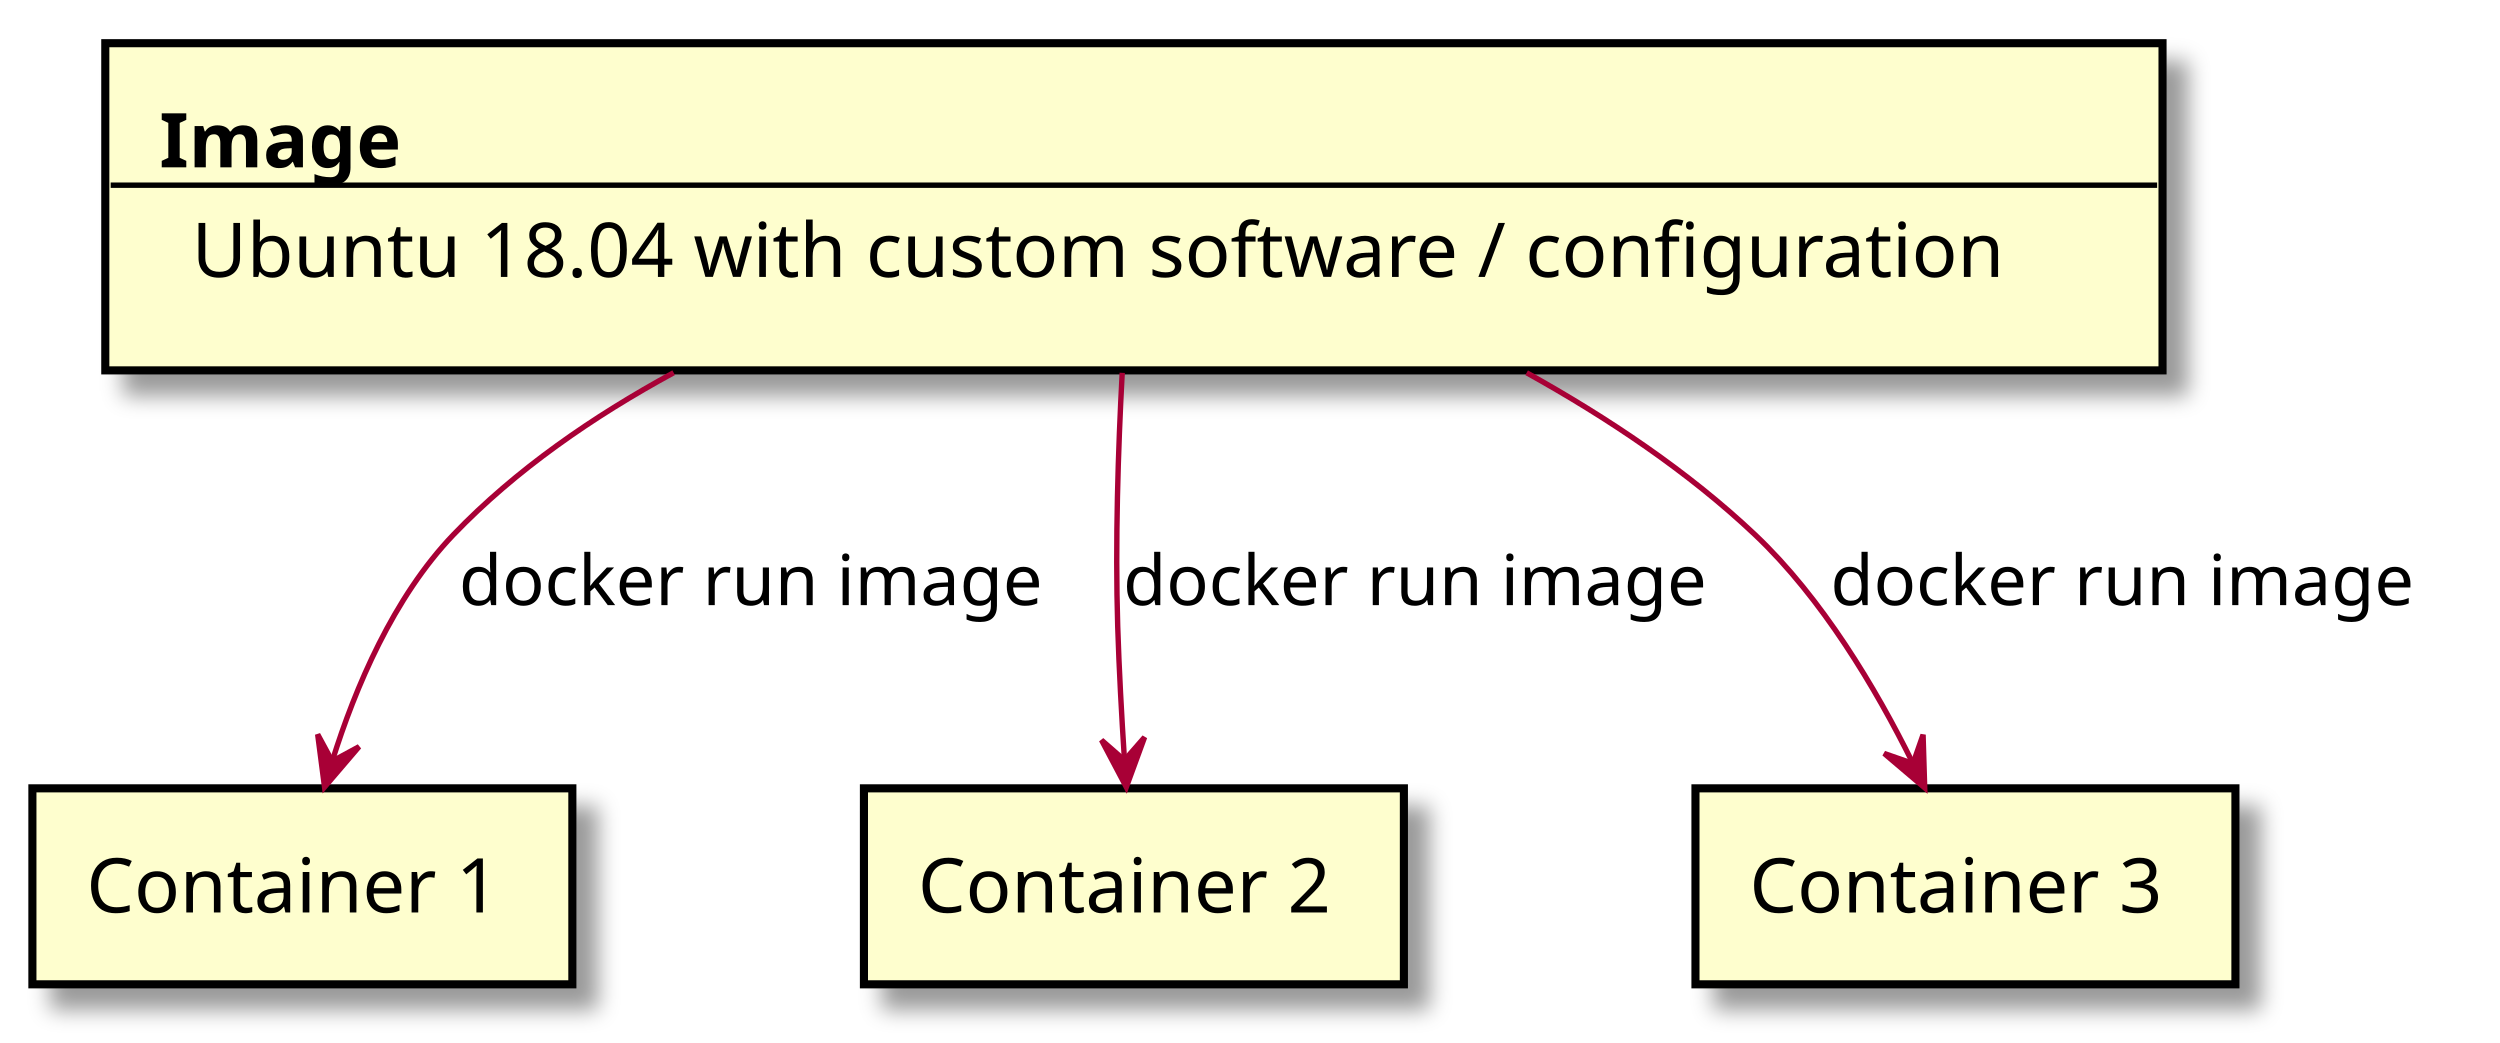
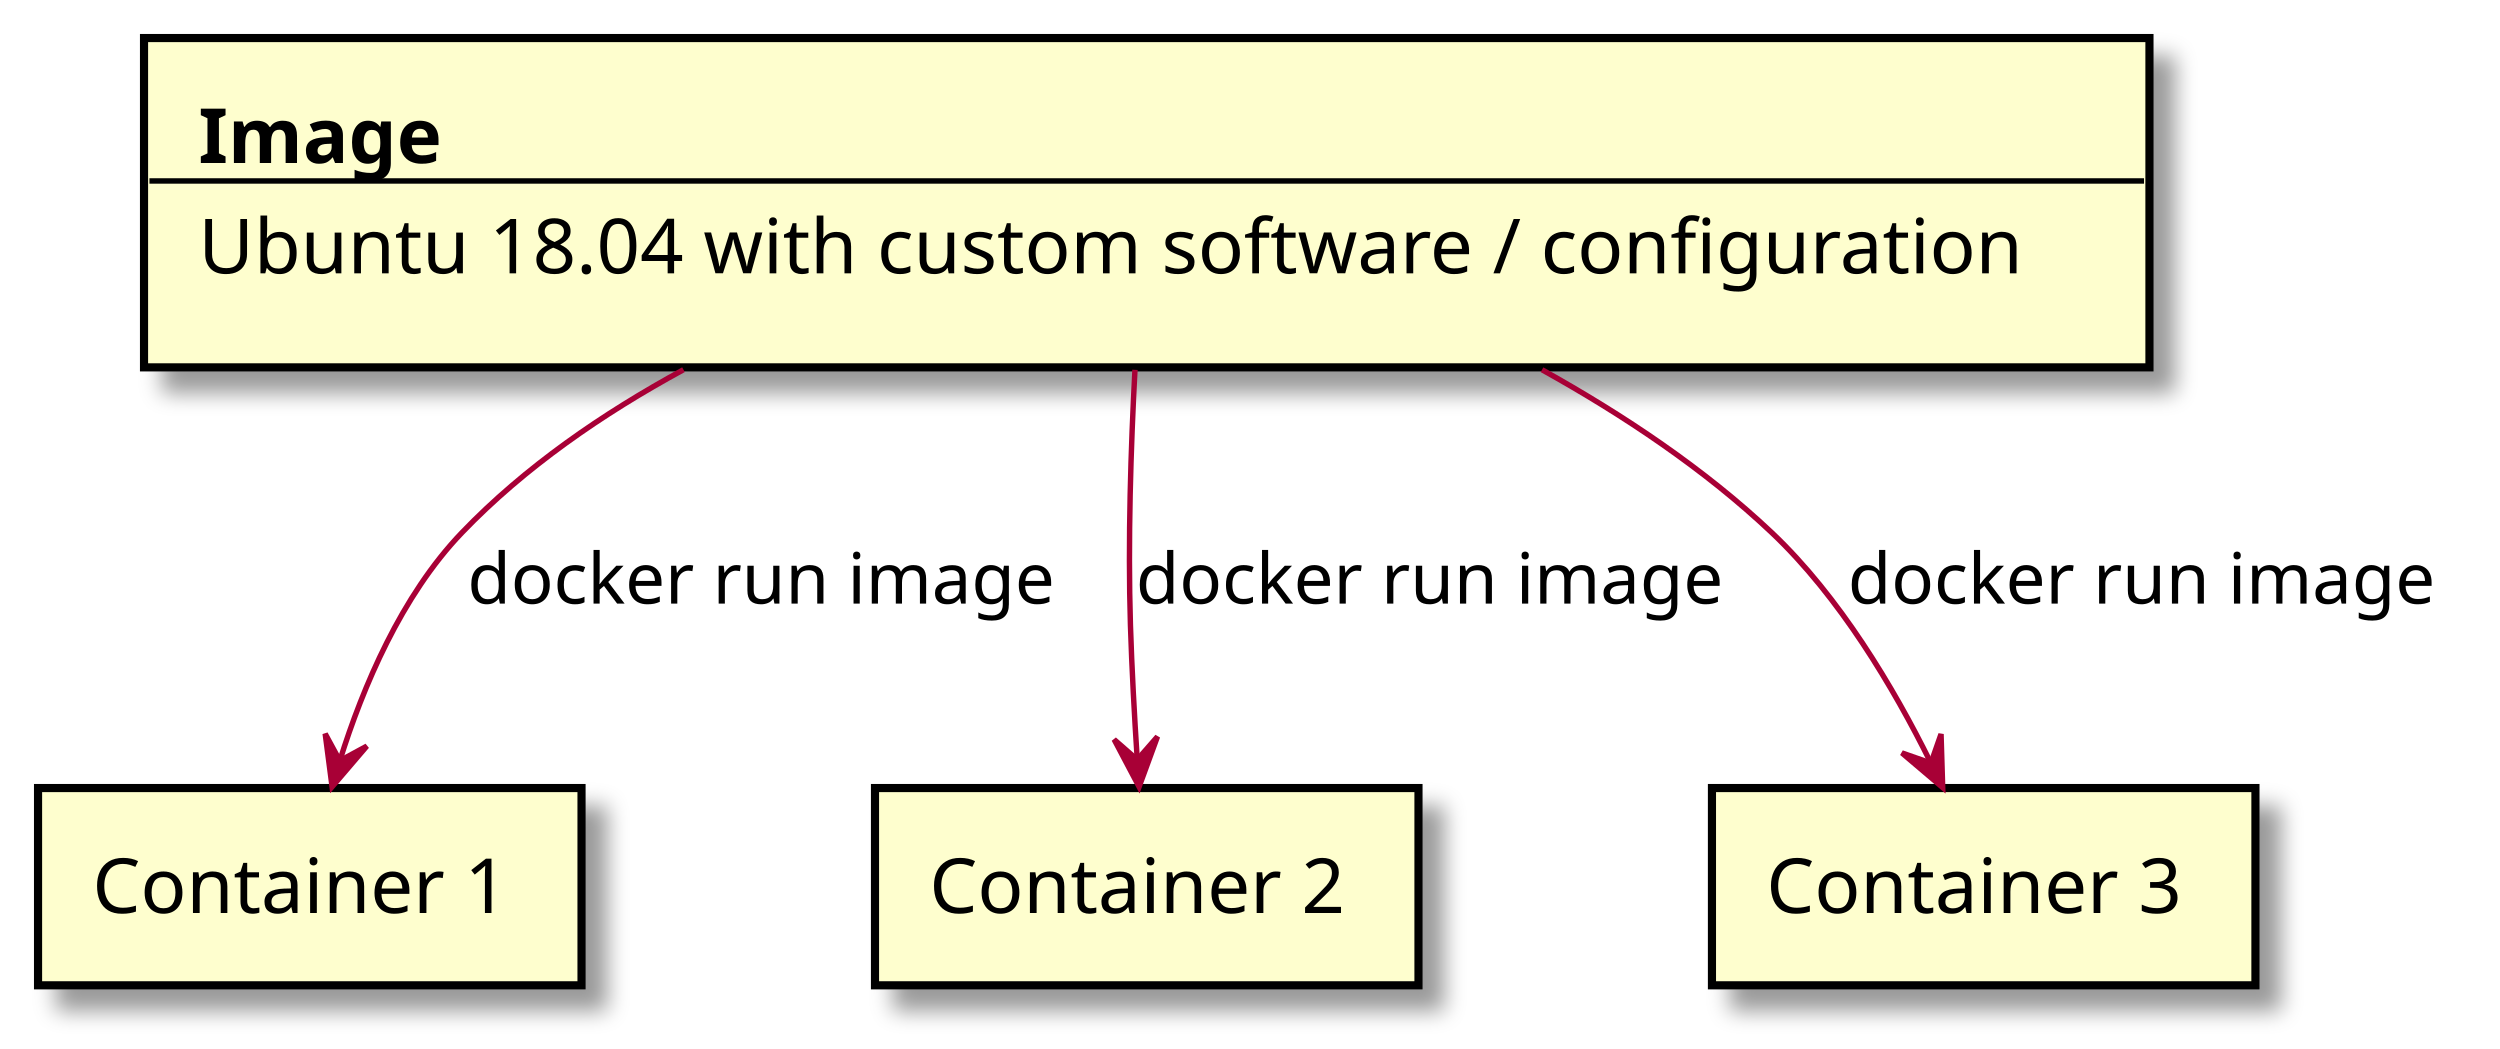
- <svg xmlns="http://www.w3.org/2000/svg" contentScriptType="application/ecmascript" contentStyleType="text/css" height="193px" preserveAspectRatio="none" style="width:463px;height:193px;" version="1.1" viewBox="0 0 463 193" width="463px" zoomAndPan="magnify">
+ <svg xmlns="http://www.w3.org/2000/svg" contentScriptType="application/ecmascript" contentStyleType="text/css" height="193px" preserveAspectRatio="none" style="width:460px;height:193px;" version="1.1" viewBox="0 0 460 193" width="460px" zoomAndPan="magnify">
  <defs>
    <filter height="300%" id="f11jtse3kv6vfn" width="300%" x="-1" y="-1">
      <feGaussianBlur result="blurOut" stdDeviation="2.0" />
      <feColorMatrix in="blurOut" result="blurOut2" type="matrix" values="0 0 0 0 0 0 0 0 0 0 0 0 0 0 0 0 0 0 .4 0" />
      <feOffset dx="4.0" dy="4.0" in="blurOut2" result="blurOut3" />
      <feBlend in="SourceGraphic" in2="blurOut3" mode="normal" />
    </filter>
  </defs>
  <g>
-     <rect fill="#FEFECE" filter="url(#f11jtse3kv6vfn)" height="60.594" style="stroke: #000000; stroke-width: 1.5;" width="381" x="19.5" y="8" />
-     <text fill="#000000" font-family="sans-serif" font-size="14" font-weight="bold" lengthAdjust="spacingAndGlyphs" textLength="47" x="29.5" y="30.995">
-       Image
-     </text>
-     <line style="stroke: #000000; stroke-width: 1.0;" x1="20.5" x2="399.5" y1="34.297" y2="34.297" />
-     <text fill="#000000" font-family="sans-serif" font-size="14" lengthAdjust="spacingAndGlyphs" textLength="349" x="35.5" y="51.292">
-       Ubuntu 18.04 with custom software / configuration
-     </text>
-     <rect fill="#FEFECE" filter="url(#f11jtse3kv6vfn)" height="36.297" style="stroke: #000000; stroke-width: 1.5;" width="100" x="6" y="146" />
-     <text fill="#000000" font-family="sans-serif" font-size="14" lengthAdjust="spacingAndGlyphs" textLength="80" x="16" y="168.995">
-       Container 1
-     </text>
-     <rect fill="#FEFECE" filter="url(#f11jtse3kv6vfn)" height="36.297" style="stroke: #000000; stroke-width: 1.5;" width="100" x="160" y="146" />
-     <text fill="#000000" font-family="sans-serif" font-size="14" lengthAdjust="spacingAndGlyphs" textLength="80" x="170" y="168.995">
-       Container 2
-     </text>
-     <rect fill="#FEFECE" filter="url(#f11jtse3kv6vfn)" height="36.297" style="stroke: #000000; stroke-width: 1.5;" width="100" x="314" y="146" />
-     <text fill="#000000" font-family="sans-serif" font-size="14" lengthAdjust="spacingAndGlyphs" textLength="80" x="324" y="168.995">
-       Container 3
-     </text>
-     <path d="M124.761,69.025 C109.883,77.103 95.511,87.008 84,99 C72.86,110.605 65.791,127.341 61.543,140.924 " fill="none" id="image-&gt;container1" style="stroke: #A80036; stroke-width: 1.0;" />
-     <polygon fill="#A80036" points="60.103,145.77,66.501,138.282,61.527,140.977,58.832,136.004,60.103,145.77" style="stroke: #A80036; stroke-width: 1.0;" />
-     <text fill="#000000" font-family="sans-serif" font-size="13" lengthAdjust="spacingAndGlyphs" textLength="112" x="85" y="112.067">
-       docker run image
-     </text>
-     <path d="M207.833,69.048 C207.073,83.312 206.517,100.523 207,116 C207.25,124.001 207.733,132.742 208.24,140.546 " fill="none" id="image-&gt;container2" style="stroke: #A80036; stroke-width: 1.0;" />
-     <polygon fill="#A80036" points="208.593,145.778,211.979,136.53,208.257,140.789,203.997,137.067,208.593,145.778" style="stroke: #A80036; stroke-width: 1.0;" />
-     <text fill="#000000" font-family="sans-serif" font-size="13" lengthAdjust="spacingAndGlyphs" textLength="112" x="208" y="112.067">
-       docker run image
-     </text>
-     <path d="M282.733,69.033 C297.744,77.371 312.705,87.376 325,99 C337.52,110.837 347.435,127.567 354.134,141.089 " fill="none" id="image-&gt;container3" style="stroke: #A80036; stroke-width: 1.0;" />
-     <polygon fill="#A80036" points="356.455,145.911,356.155,136.067,354.286,141.406,348.947,139.537,356.455,145.911" style="stroke: #A80036; stroke-width: 1.0;" />
-     <text fill="#000000" font-family="sans-serif" font-size="13" lengthAdjust="spacingAndGlyphs" textLength="112" x="339" y="112.067">
-       docker run image
-     </text>
+     <rect fill="#FEFECE" filter="url(#f11jtse3kv6vfn)" height="60.594" style="stroke:#000000;stroke-width:1.5;" width="369" x="26.5" y="7" />
+     <text fill="#000000" font-family="sans-serif" font-size="14" font-weight="bold" lengthAdjust="spacing" textLength="47" x="36.5" y="29.995">Image</text>
+     <line style="stroke:#000000;stroke-width:1.0;" x1="27.5" x2="394.5" y1="33.297" y2="33.297" />
+     <text fill="#000000" font-family="sans-serif" font-size="14" lengthAdjust="spacing" textLength="349" x="36.5" y="50.292">Ubuntu 18.04 with custom software / configuration</text>
+     <rect fill="#FEFECE" filter="url(#f11jtse3kv6vfn)" height="36.297" style="stroke:#000000;stroke-width:1.5;" width="100" x="7" y="145" />
+     <text fill="#000000" font-family="sans-serif" font-size="14" lengthAdjust="spacing" textLength="80" x="17" y="167.995">Container 1</text>
+     <rect fill="#FEFECE" filter="url(#f11jtse3kv6vfn)" height="36.297" style="stroke:#000000;stroke-width:1.5;" width="100" x="161" y="145" />
+     <text fill="#000000" font-family="sans-serif" font-size="14" lengthAdjust="spacing" textLength="80" x="171" y="167.995">Container 2</text>
+     <rect fill="#FEFECE" filter="url(#f11jtse3kv6vfn)" height="36.297" style="stroke:#000000;stroke-width:1.5;" width="100" x="315" y="145" />
+     <text fill="#000000" font-family="sans-serif" font-size="14" lengthAdjust="spacing" textLength="80" x="325" y="167.995">Container 3</text>
+     <path d="M125.761,68.025 C110.883,76.103 96.511,86.008 85,98 C73.86,109.605 66.791,126.341 62.543,139.924 " fill="none" id="image-to-container1" style="stroke:#A80036;stroke-width:1.0;" />
+     <polygon fill="#A80036" points="61.103,144.77,67.501,137.282,62.527,139.977,59.832,135.004,61.103,144.77" style="stroke:#A80036;stroke-width:1.0;" />
+     <text fill="#000000" font-family="sans-serif" font-size="13" lengthAdjust="spacing" textLength="112" x="86" y="111.067">docker run image</text>
+     <path d="M208.833,68.048 C208.073,82.312 207.517,99.523 208,115 C208.25,123.001 208.733,131.742 209.24,139.546 " fill="none" id="image-to-container2" style="stroke:#A80036;stroke-width:1.0;" />
+     <polygon fill="#A80036" points="209.593,144.778,212.979,135.53,209.257,139.789,204.997,136.067,209.593,144.778" style="stroke:#A80036;stroke-width:1.0;" />
+     <text fill="#000000" font-family="sans-serif" font-size="13" lengthAdjust="spacing" textLength="112" x="209" y="111.067">docker run image</text>
+     <path d="M283.733,68.033 C298.744,76.371 313.705,86.376 326,98 C338.52,109.837 348.435,126.567 355.134,140.089 " fill="none" id="image-to-container3" style="stroke:#A80036;stroke-width:1.0;" />
+     <polygon fill="#A80036" points="357.455,144.911,357.155,135.067,355.286,140.406,349.947,138.537,357.455,144.911" style="stroke:#A80036;stroke-width:1.0;" />
+     <text fill="#000000" font-family="sans-serif" font-size="13" lengthAdjust="spacing" textLength="112" x="340" y="111.067">docker run image</text>
  </g>
</svg>
